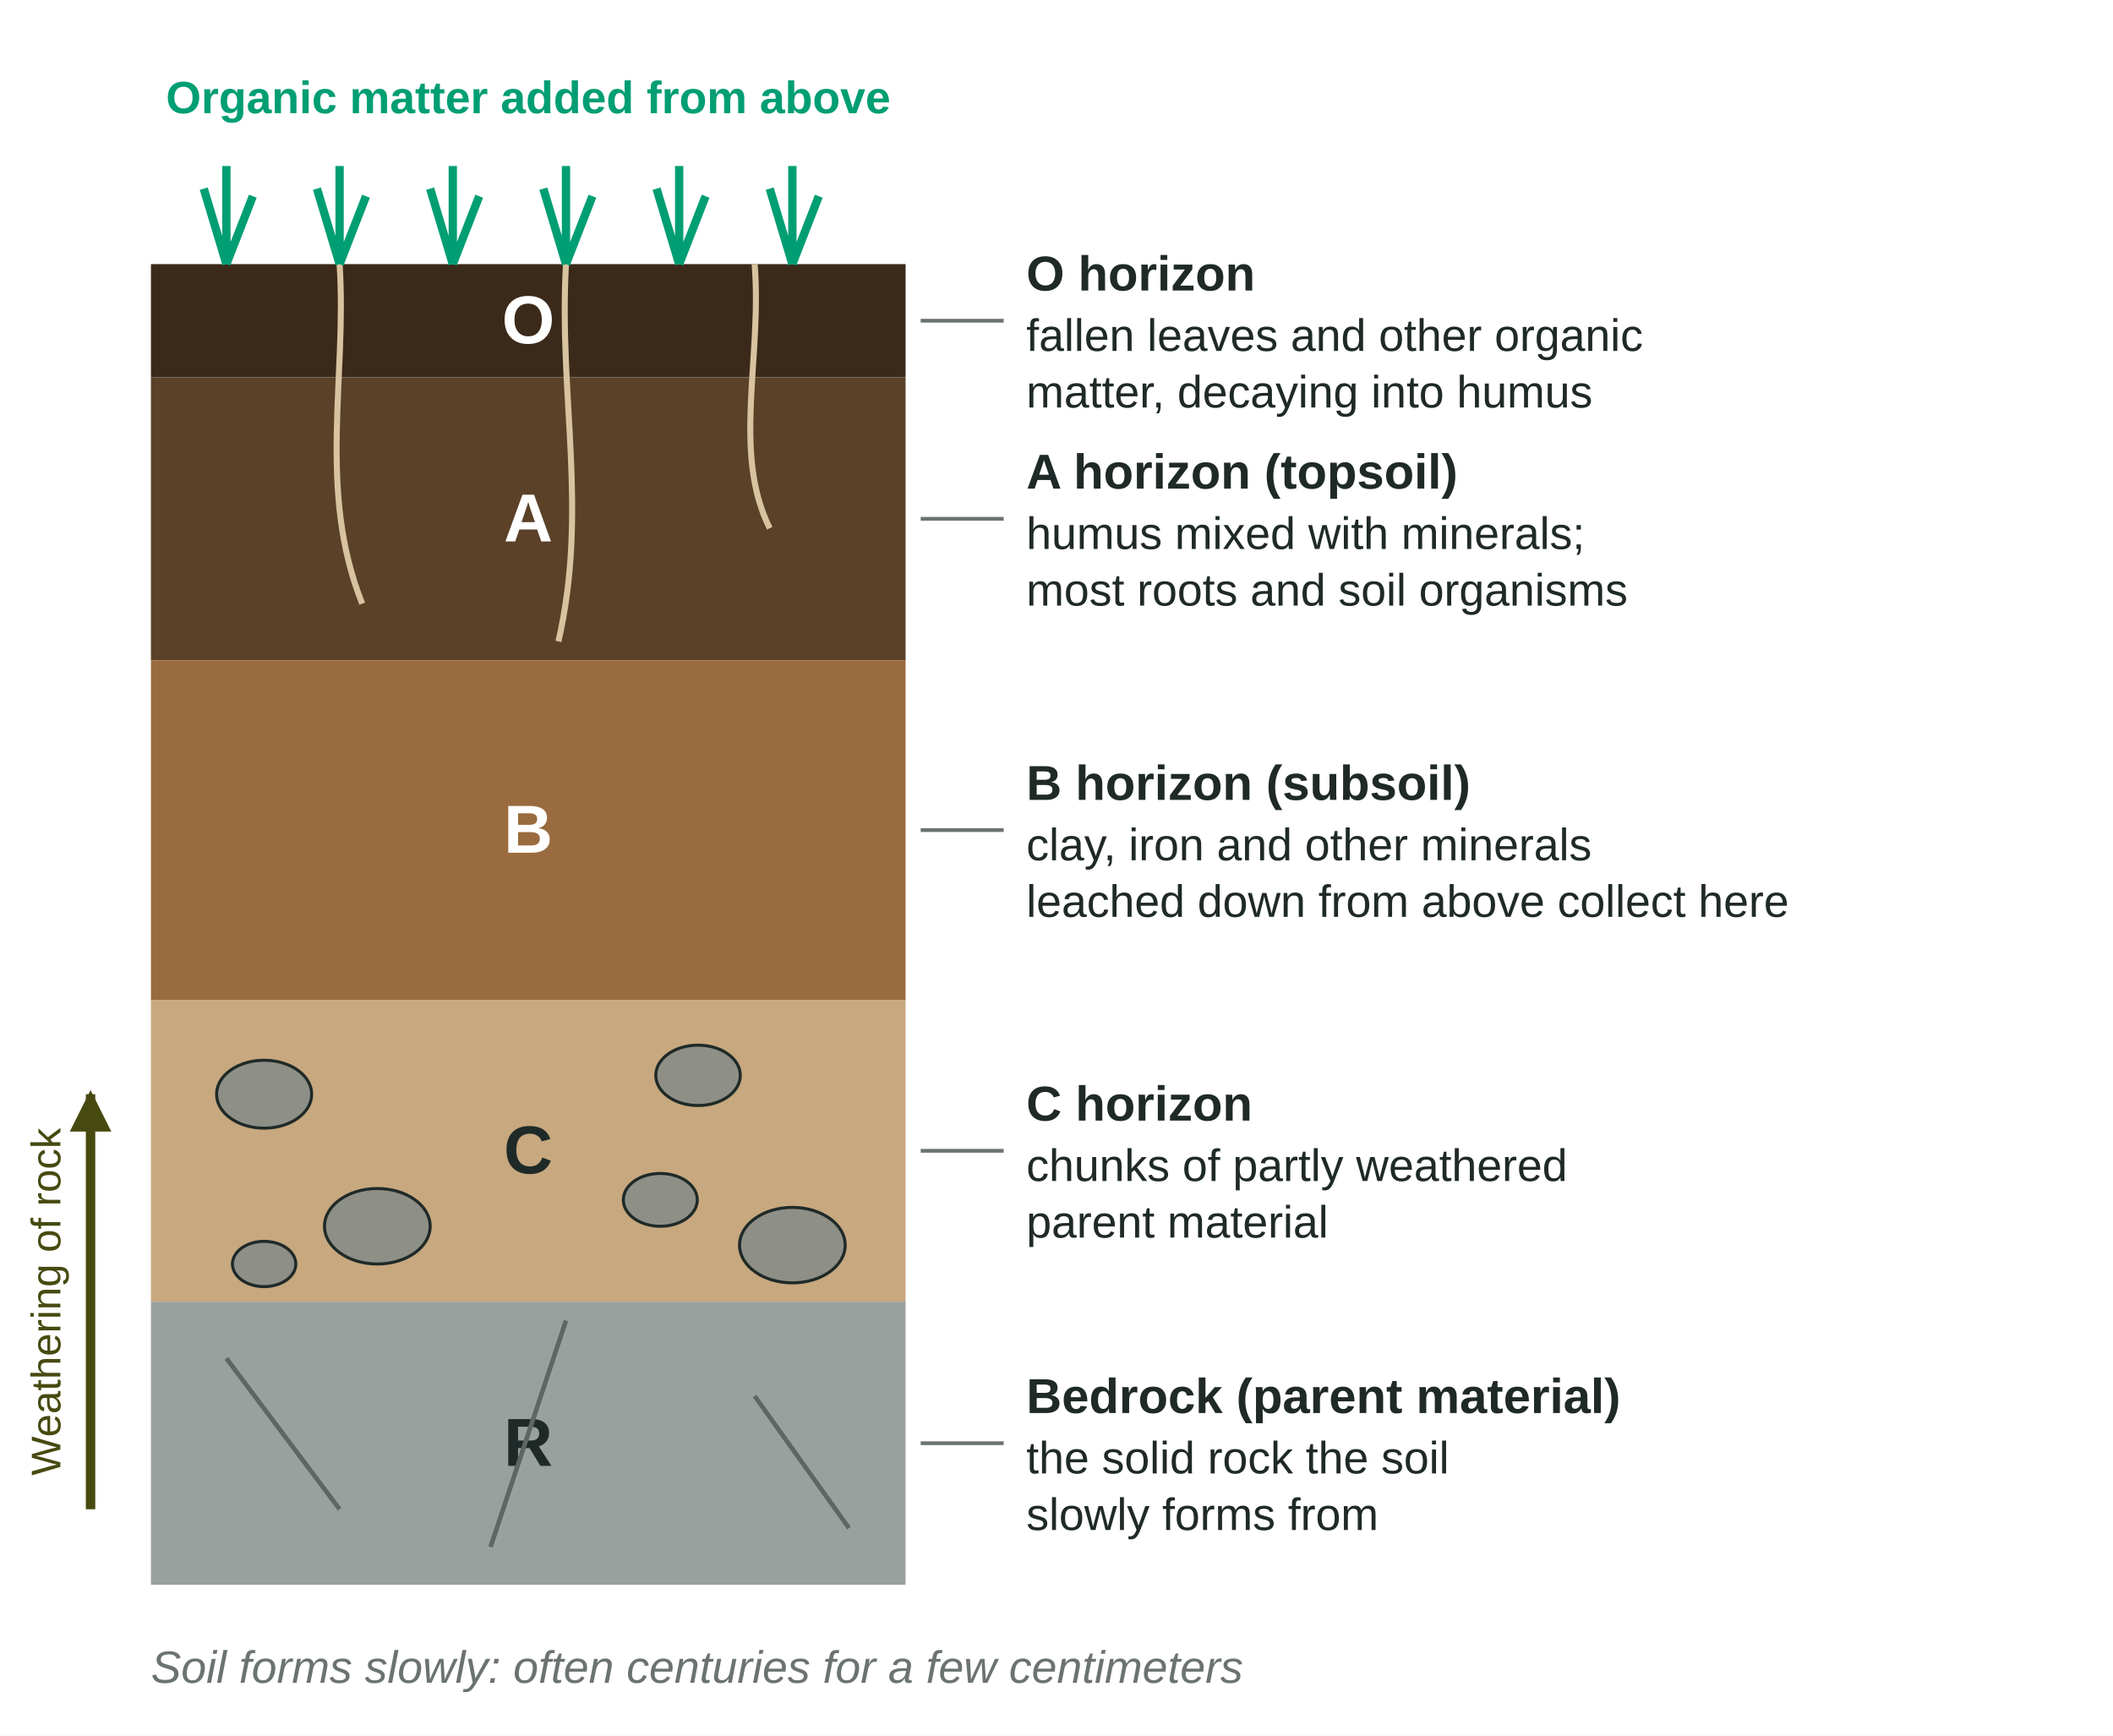
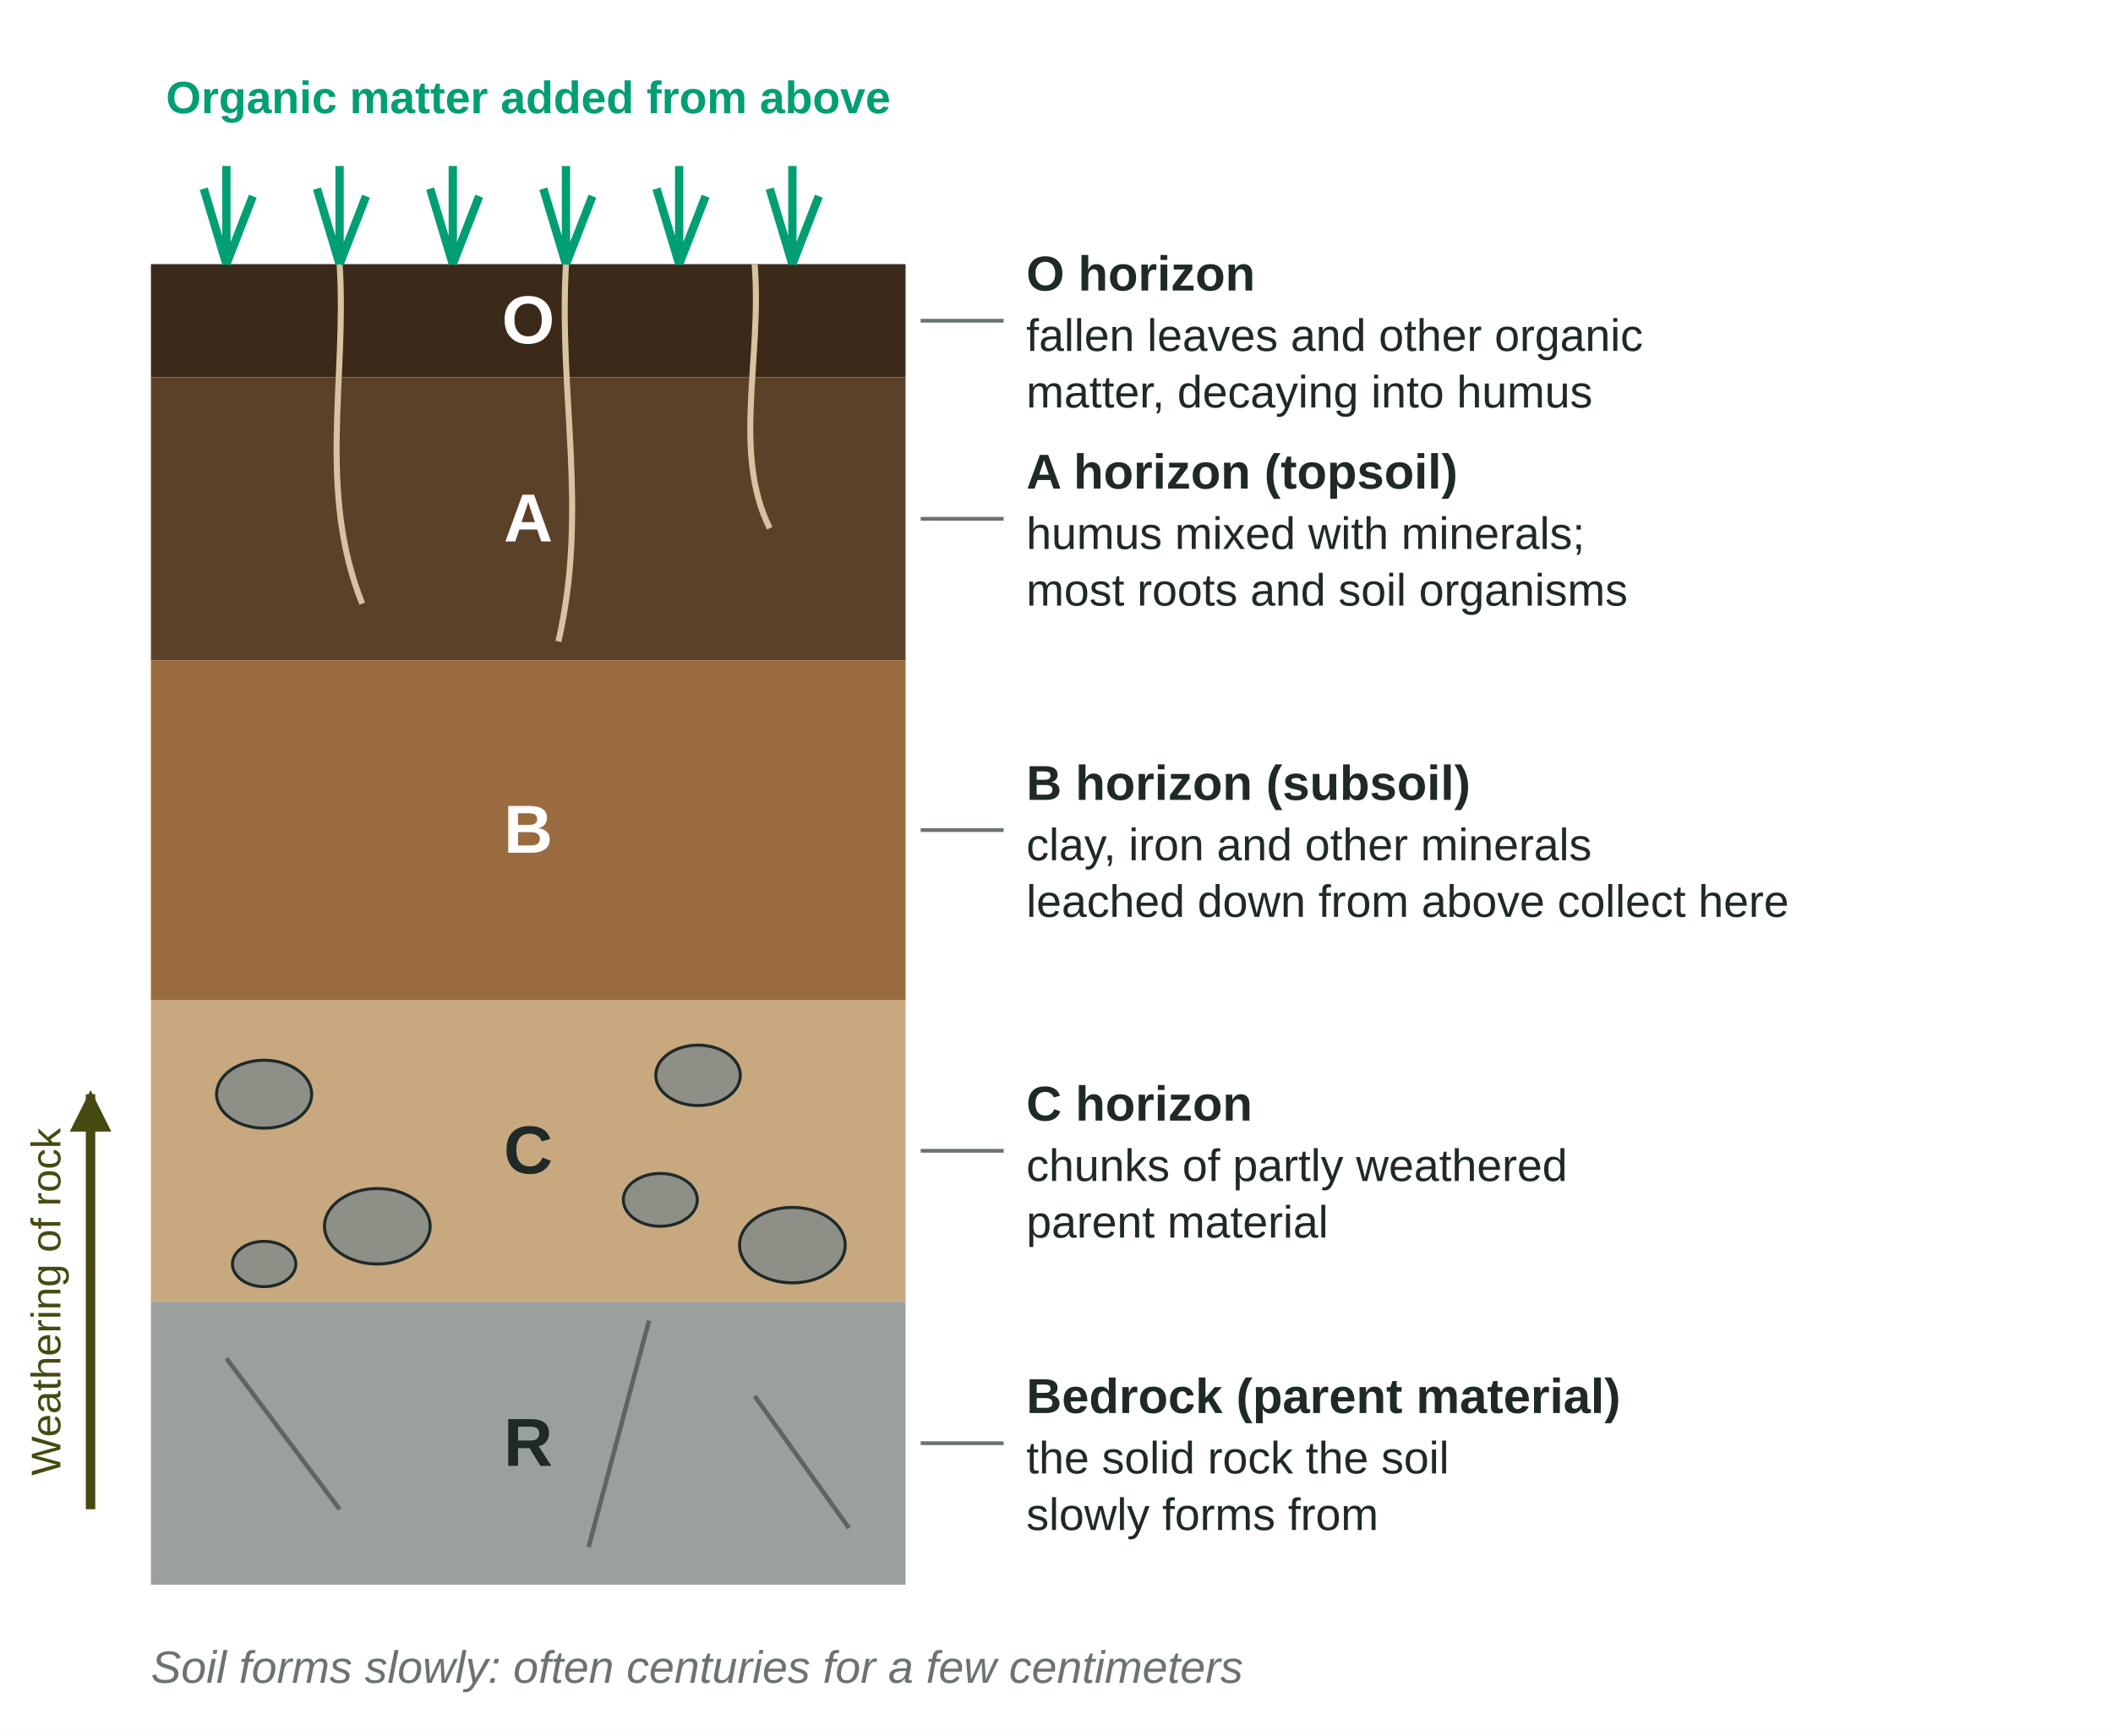
<svg xmlns="http://www.w3.org/2000/svg" viewBox="0 0 560 460" width="560" height="460" role="img" aria-labelledby="soil-formation-horizons-t soil-formation-horizons-d" font-family="Arial, Helvetica, sans-serif">
  <defs>
    <marker id="ar-ink" viewBox="0 0 10 10" refX="9" refY="5" markerUnits="userSpaceOnUse" markerWidth="11" markerHeight="11" orient="auto-start-reverse">
      <path d="M0,0 L10,5 L0,10 z" fill="#1F2A28" />
    </marker>
    <marker id="ar-olive" viewBox="0 0 10 10" refX="9" refY="5" markerUnits="userSpaceOnUse" markerWidth="11" markerHeight="11" orient="auto-start-reverse">
      <path d="M0,0 L10,5 L0,10 z" fill="#474A10" />
    </marker>
    <marker id="ar-blue" viewBox="0 0 10 10" refX="9" refY="5" markerUnits="userSpaceOnUse" markerWidth="11" markerHeight="11" orient="auto-start-reverse">
      <path d="M0,0 L10,5 L0,10 z" fill="#0072B2" />
    </marker>
    <marker id="ar-green" viewBox="0 0 10 10" refX="9" refY="5" markerUnits="userSpaceOnUse" markerWidth="11" markerHeight="11" orient="auto-start-reverse">
      <path d="M0,0 L10,5 L0,10 z" fill="#009E73" />
    </marker>
    <marker id="ar-verm" viewBox="0 0 10 10" refX="9" refY="5" markerUnits="userSpaceOnUse" markerWidth="11" markerHeight="11" orient="auto-start-reverse">
      <path d="M0,0 L10,5 L0,10 z" fill="#D55E00" />
    </marker>
    <marker id="ar-grey" viewBox="0 0 10 10" refX="9" refY="5" markerUnits="userSpaceOnUse" markerWidth="11" markerHeight="11" orient="auto-start-reverse">
      <path d="M0,0 L10,5 L0,10 z" fill="#6B7370" />
    </marker>
  </defs>
  <rect width="560" height="460" fill="#FFFFFF" />
  <rect x="40" y="70" width="200" height="30" rx="0" fill="#3B2A1A" stroke="none" stroke-width="1.5" />
  <text x="140" y="91" font-size="18" font-weight="bold" fill="#FFFFFF" text-anchor="middle">O</text>
  <line x1="244" y1="85" x2="266" y2="85" stroke="#6B7370" stroke-width="1" />
  <text x="272" y="77" font-size="13" font-weight="bold" fill="#1F2A28" text-anchor="start">O horizon</text>
  <text x="272" y="93" font-size="12" font-weight="normal" fill="#1F2A28" text-anchor="start">fallen leaves and other organic</text>
  <text x="272" y="108" font-size="12" font-weight="normal" fill="#1F2A28" text-anchor="start">matter, decaying into humus</text>
  <rect x="40" y="100" width="200" height="75" rx="0" fill="#5B4128" stroke="none" stroke-width="1.5" />
  <text x="140" y="143.5" font-size="18" font-weight="bold" fill="#FFFFFF" text-anchor="middle">A</text>
  <line x1="244" y1="137.5" x2="266" y2="137.5" stroke="#6B7370" stroke-width="1" />
  <text x="272" y="129.5" font-size="13" font-weight="bold" fill="#1F2A28" text-anchor="start">A horizon (topsoil)</text>
  <text x="272" y="145.5" font-size="12" font-weight="normal" fill="#1F2A28" text-anchor="start">humus mixed with minerals;</text>
  <text x="272" y="160.5" font-size="12" font-weight="normal" fill="#1F2A28" text-anchor="start">most roots and soil organisms</text>
  <rect x="40" y="175" width="200" height="90" rx="0" fill="#9A6B3F" stroke="none" stroke-width="1.5" />
  <text x="140" y="226" font-size="18" font-weight="bold" fill="#FFFFFF" text-anchor="middle">B</text>
  <line x1="244" y1="220" x2="266" y2="220" stroke="#6B7370" stroke-width="1" />
  <text x="272" y="212" font-size="13" font-weight="bold" fill="#1F2A28" text-anchor="start">B horizon (subsoil)</text>
  <text x="272" y="228" font-size="12" font-weight="normal" fill="#1F2A28" text-anchor="start">clay, iron and other minerals</text>
  <text x="272" y="243" font-size="12" font-weight="normal" fill="#1F2A28" text-anchor="start">leached down from above collect here</text>
  <rect x="40" y="265" width="200" height="80" rx="0" fill="#C7A87F" stroke="none" stroke-width="1.5" />
  <text x="140" y="311" font-size="18" font-weight="bold" fill="#1F2A28" text-anchor="middle">C</text>
  <line x1="244" y1="305" x2="266" y2="305" stroke="#6B7370" stroke-width="1" />
  <text x="272" y="297" font-size="13" font-weight="bold" fill="#1F2A28" text-anchor="start">C horizon</text>
  <text x="272" y="313" font-size="12" font-weight="normal" fill="#1F2A28" text-anchor="start">chunks of partly weathered</text>
  <text x="272" y="328" font-size="12" font-weight="normal" fill="#1F2A28" text-anchor="start">parent material</text>
  <rect x="40" y="345" width="200" height="75" rx="0" fill="#9AA09D" stroke="none" stroke-width="1.5" />
  <text x="140" y="388.5" font-size="18" font-weight="bold" fill="#1F2A28" text-anchor="middle">R</text>
  <line x1="244" y1="382.5" x2="266" y2="382.5" stroke="#6B7370" stroke-width="1" />
  <text x="272" y="374.5" font-size="13" font-weight="bold" fill="#1F2A28" text-anchor="start">Bedrock (parent material)</text>
  <text x="272" y="390.5" font-size="12" font-weight="normal" fill="#1F2A28" text-anchor="start">the solid rock the soil</text>
  <text x="272" y="405.5" font-size="12" font-weight="normal" fill="#1F2A28" text-anchor="start">slowly forms from</text>
  <ellipse cx="70" cy="290" rx="12.6" ry="9" fill="#8E8F86" stroke="#1F2A28" stroke-width="0.8" />
  <ellipse cx="100" cy="325" rx="14" ry="10" fill="#8E8F86" stroke="#1F2A28" stroke-width="0.8" />
  <ellipse cx="185" cy="285" rx="11.2" ry="8" fill="#8E8F86" stroke="#1F2A28" stroke-width="0.8" />
  <ellipse cx="210" cy="330" rx="14" ry="10" fill="#8E8F86" stroke="#1F2A28" stroke-width="0.8" />
  <ellipse cx="70" cy="335" rx="8.4" ry="6" fill="#8E8F86" stroke="#1F2A28" stroke-width="0.8" />
  <ellipse cx="175" cy="318" rx="9.8" ry="7" fill="#8E8F86" stroke="#1F2A28" stroke-width="0.8" />
  <line x1="60" y1="360" x2="90" y2="400" stroke="#5F6563" stroke-width="1.2" />
-   <line x1="150" y1="350" x2="130" y2="410" stroke="#5F6563" stroke-width="1.2" />
+   <line x1="172" y1="350" x2="156" y2="410" stroke="#5F6563" stroke-width="1.2" />
  <line x1="200" y1="370" x2="225" y2="405" stroke="#5F6563" stroke-width="1.2" />
  <path d="M90 70 C92 100 84 130 96 160 M150 70 C148 105 156 135 148 170 M200 70 C202 95 194 120 204 140" fill="none" stroke="#D8C3A0" stroke-width="1.6" stroke-linejoin="round" />
  <path d="M60 70 L54 50 M60 70 L60 44 M60 70 L67 52" fill="none" stroke="#009E73" stroke-width="2.2" stroke-linejoin="round" />
  <path d="M90 70 L84 50 M90 70 L90 44 M90 70 L97 52" fill="none" stroke="#009E73" stroke-width="2.2" stroke-linejoin="round" />
  <path d="M120 70 L114 50 M120 70 L120 44 M120 70 L127 52" fill="none" stroke="#009E73" stroke-width="2.2" stroke-linejoin="round" />
  <path d="M150 70 L144 50 M150 70 L150 44 M150 70 L157 52" fill="none" stroke="#009E73" stroke-width="2.2" stroke-linejoin="round" />
  <path d="M180 70 L174 50 M180 70 L180 44 M180 70 L187 52" fill="none" stroke="#009E73" stroke-width="2.2" stroke-linejoin="round" />
  <path d="M210 70 L204 50 M210 70 L210 44 M210 70 L217 52" fill="none" stroke="#009E73" stroke-width="2.2" stroke-linejoin="round" />
  <line x1="24" y1="400" x2="24" y2="290" stroke="#474A10" stroke-width="2.5" marker-end="url(#ar-olive)" />
  <text x="16" y="345" font-size="11" font-weight="normal" fill="#474A10" text-anchor="middle" transform="rotate(-90 16 345)">Weathering of rock</text>
  <text x="140" y="30" font-size="12" font-weight="bold" fill="#009E73" text-anchor="middle">Organic matter added from above</text>
  <text x="40" y="446" font-size="12" font-weight="normal" fill="#6B7370" text-anchor="start" font-style="italic">Soil forms slowly: often centuries for a few centimeters</text>
</svg>
